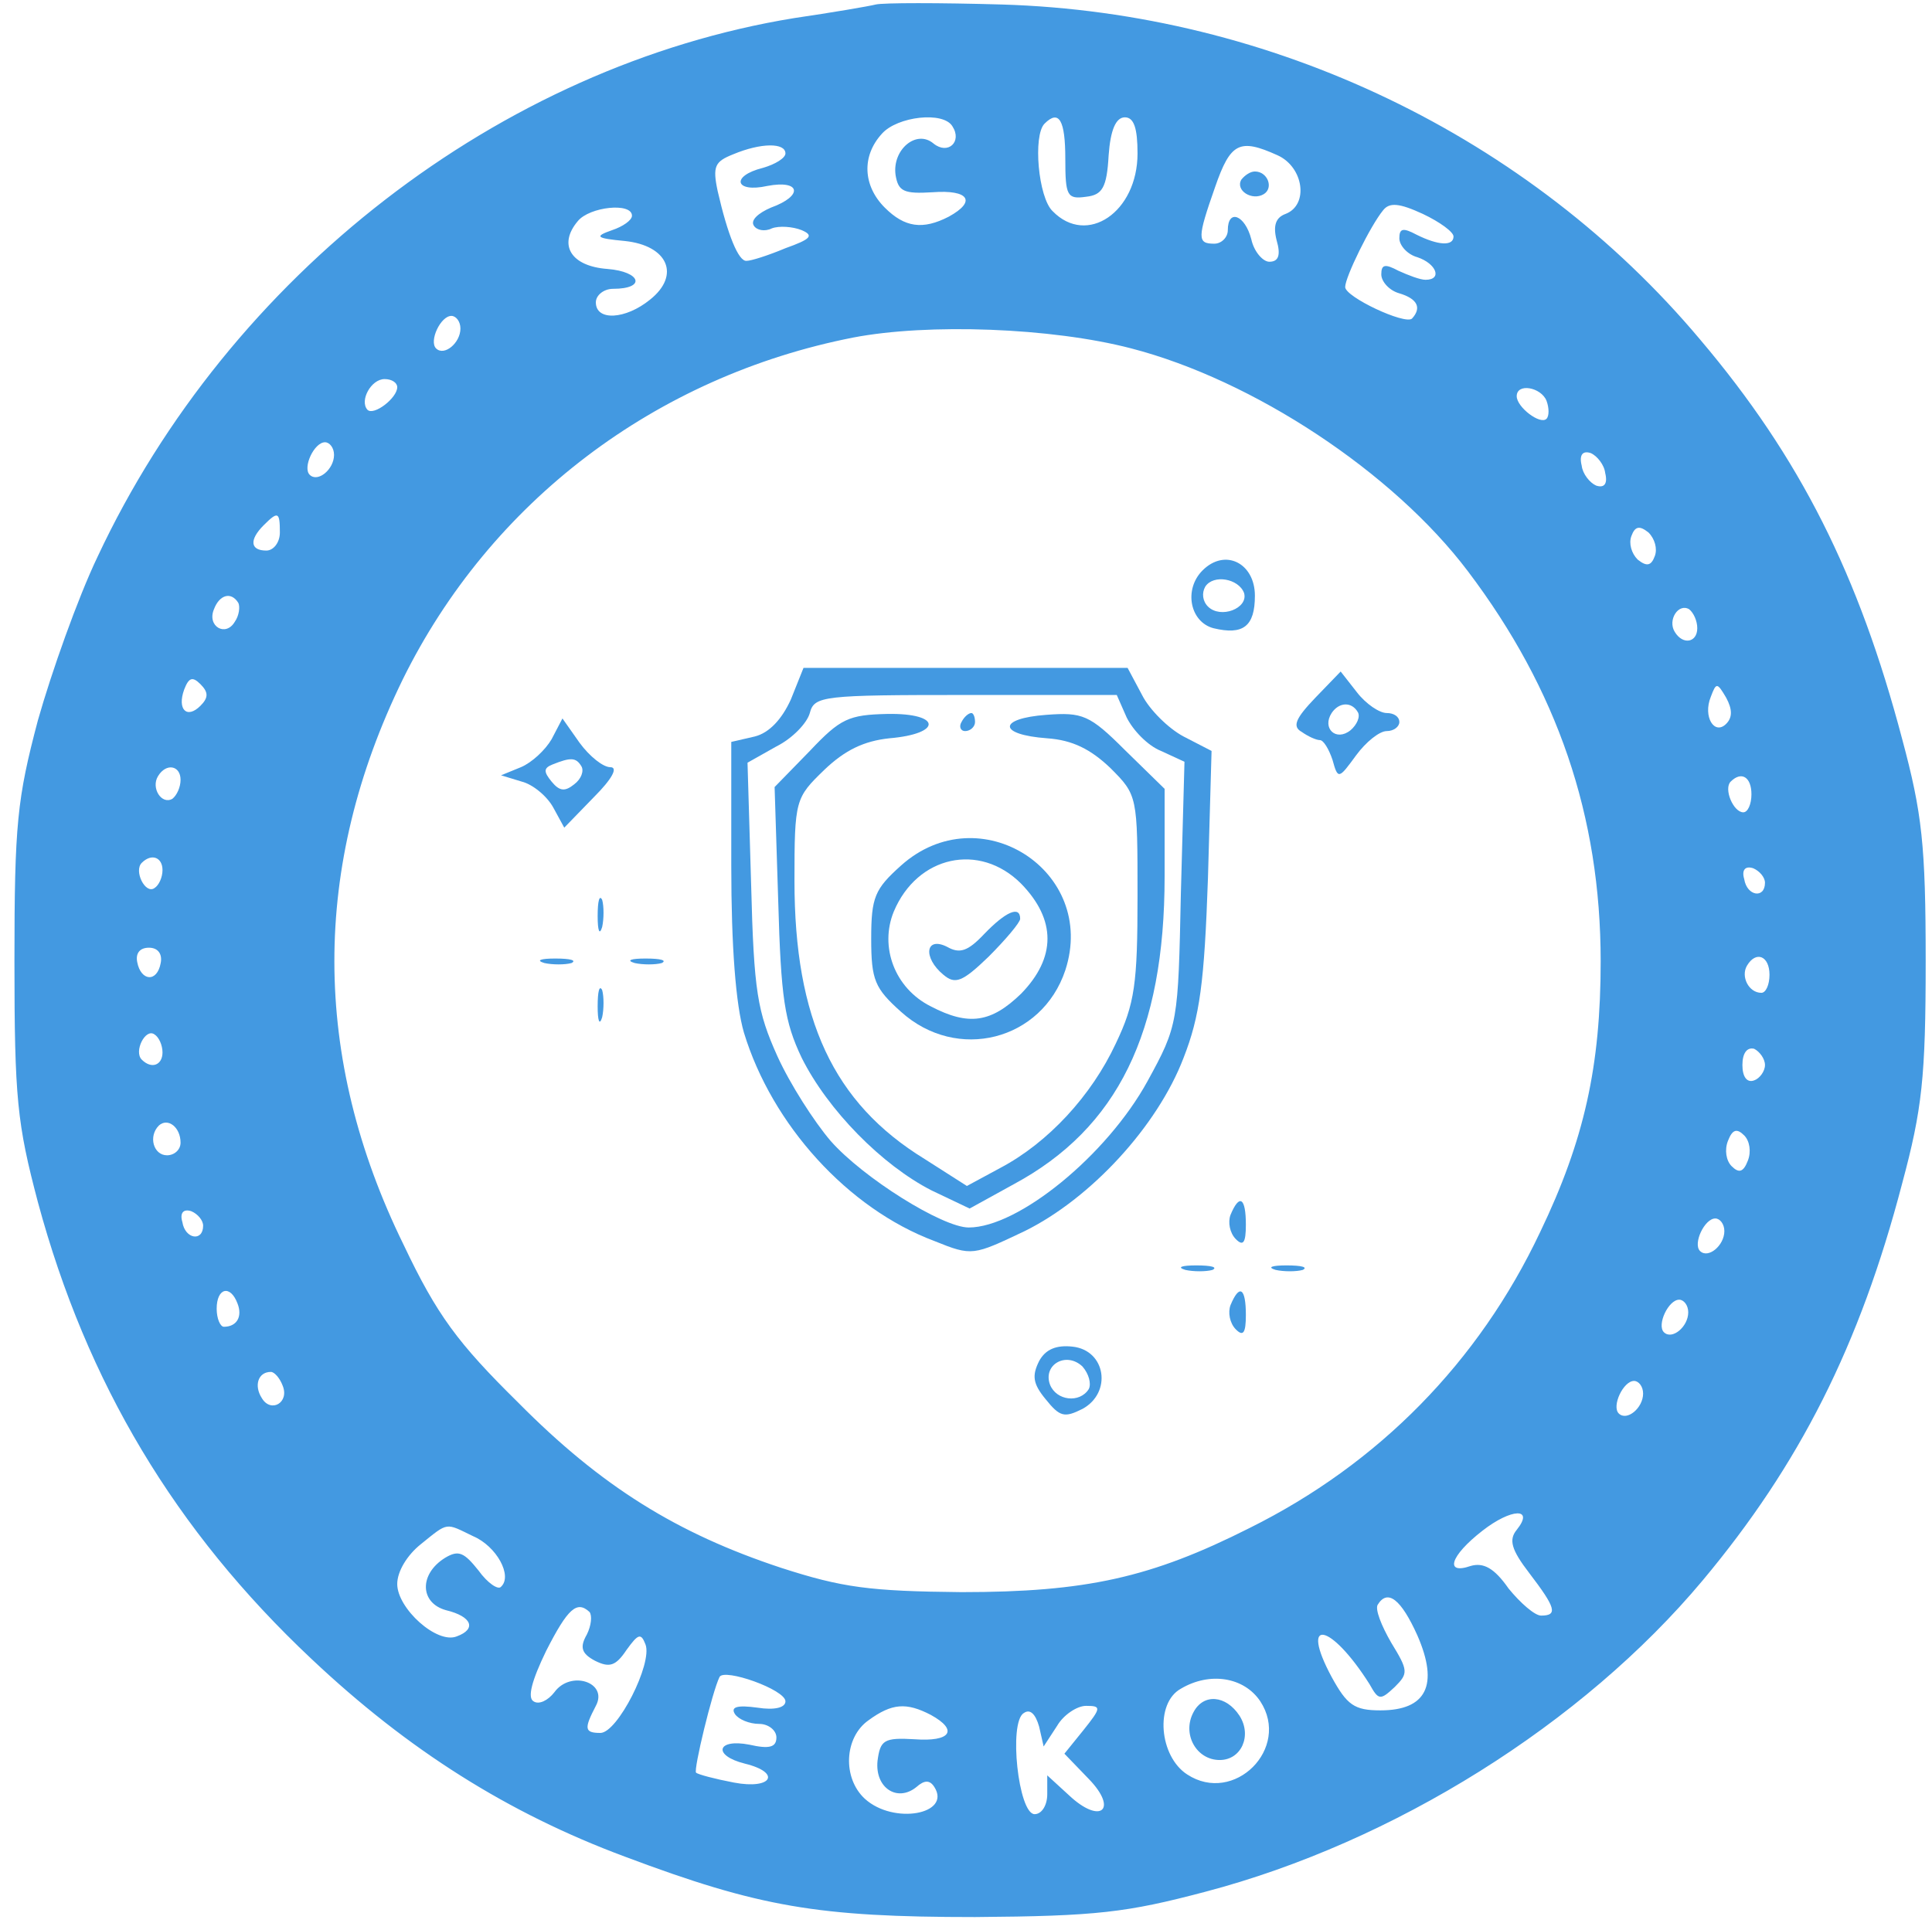
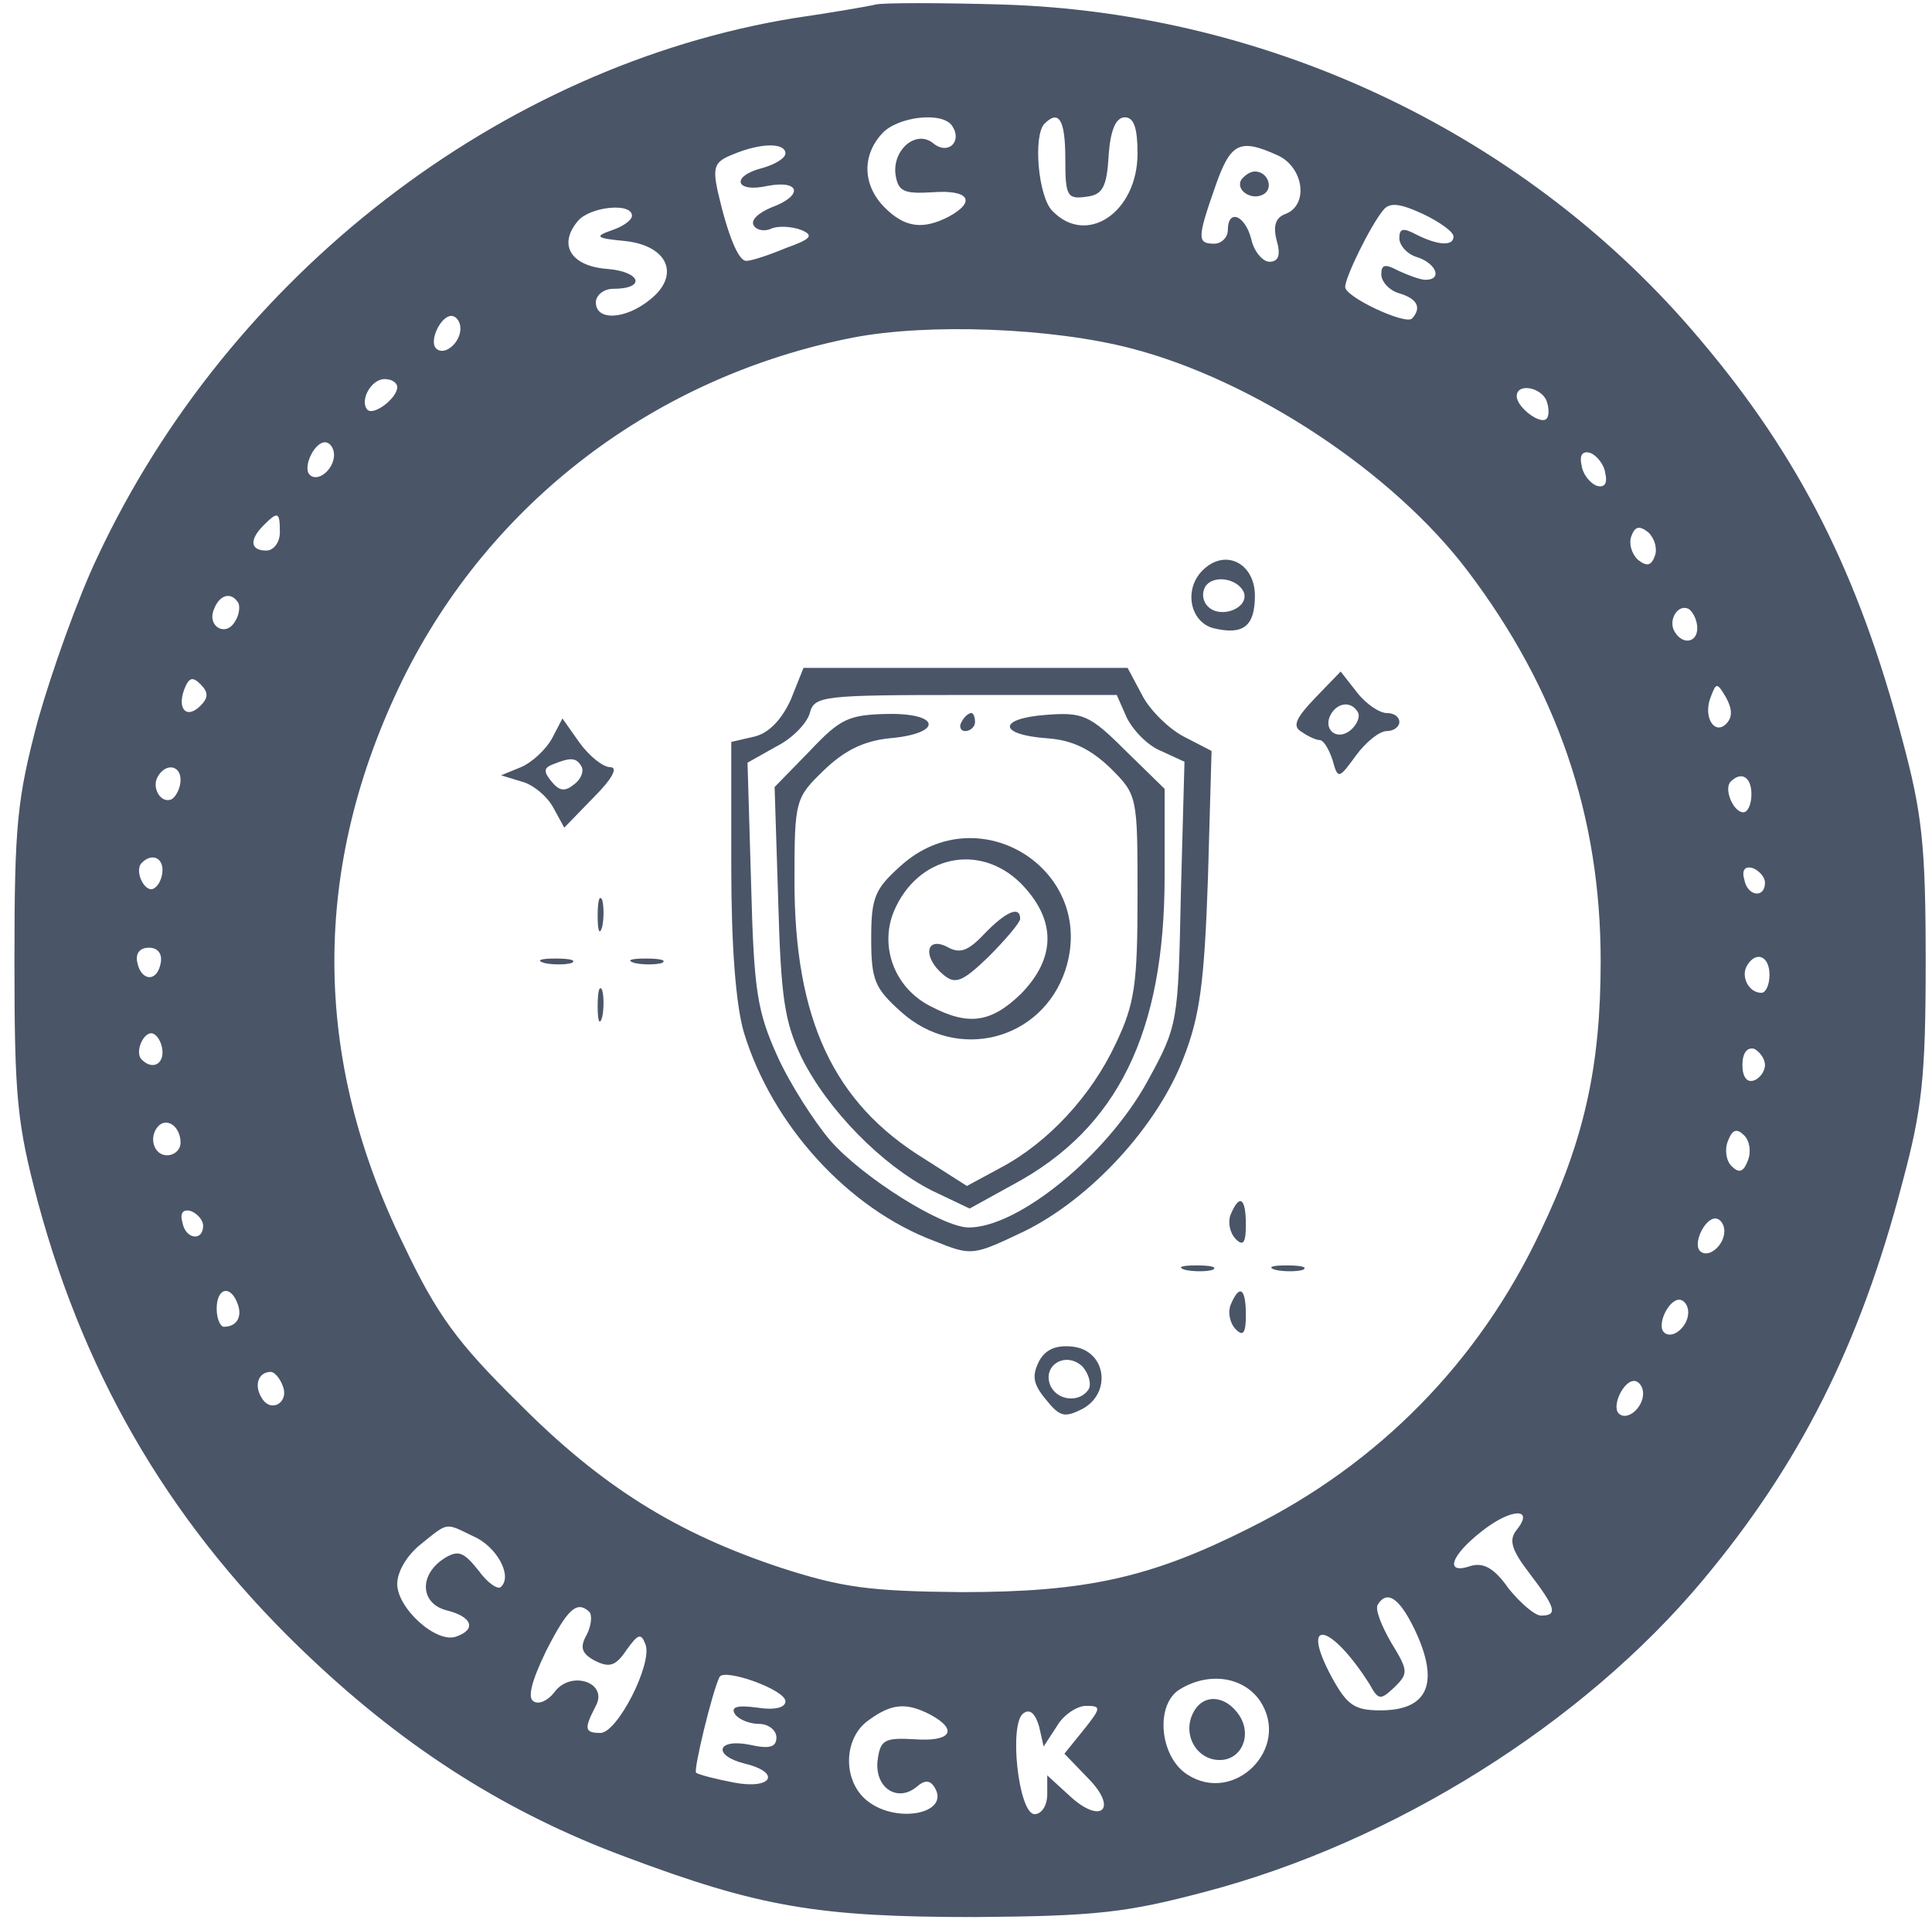
<svg xmlns="http://www.w3.org/2000/svg" version="1.0" width="214pt" height="213pt" viewBox="0 0 214 213" preserveAspectRatio="xMidYMid meet">
-   <g transform="translate(0,213) scale(0.1,-0.1)" fill="#4399E1" stroke="none">
+   <g transform="translate(0,213) scale(0.1,-0.1)" fill="#4A5568" stroke="none">
    <path d="M970 2125 c-8 -2 -49 -9 -90 -15 -326 -53 -626 -285 -772 -597 -22 -46 -51 -128 -66 -181 -23 -87 -26 -115 -26 -267 0 -152 3 -180 26 -267 54 -200 152 -364 303 -506 107 -101 218 -171 347 -219 149 -56 214 -67 388 -67 135 1 168 5 255 28 209 55 418 186 551 345 107 128 174 260 221 440 22 82 26 117 26 246 0 129 -4 164 -26 246 -48 182 -113 312 -224 443 -189 225 -474 362 -773 371 -69 2 -132 2 -140 0z m85 -135 c11 -17 -5 -32 -21 -19 -19 16 -46 -7 -42 -35 3 -18 9 -21 41 -19 40 3 49 -10 18 -27 -29 -15 -49 -12 -71 10 -24 24 -26 57 -3 82 17 19 68 25 78 8z m125 -36 c0 -41 2 -45 23 -42 18 2 23 10 25 46 2 28 8 42 18 42 10 0 14 -12 14 -40 0 -65 -56 -103 -94 -64 -16 15 -22 84 -9 97 16 16 23 4 23 -39z m-310 6 c0 -5 -11 -12 -25 -16 -36 -9 -31 -28 5 -20 37 7 40 -11 4 -24 -14 -6 -23 -14 -19 -20 3 -5 12 -7 20 -3 8 3 23 2 33 -2 14 -6 10 -10 -18 -20 -19 -8 -38 -14 -43 -14 -9 -1 -21 29 -32 77 -6 28 -3 33 17 41 31 13 58 13 58 1z m545 -2 c29 -13 35 -55 9 -65 -11 -4 -14 -13 -10 -29 5 -17 2 -24 -8 -24 -7 0 -17 11 -20 25 -7 27 -26 34 -26 10 0 -8 -7 -15 -15 -15 -19 0 -19 6 1 63 17 49 27 54 69 35z m195 -90 c0 -11 -17 -10 -41 2 -15 8 -19 7 -19 -4 0 -8 9 -18 20 -21 21 -7 28 -25 9 -25 -6 0 -19 5 -30 10 -15 8 -19 7 -19 -4 0 -8 9 -18 20 -21 20 -6 25 -16 14 -28 -8 -7 -74 24 -74 35 0 11 28 68 42 85 7 9 18 8 44 -4 19 -9 34 -20 34 -25z m-910 23 c0 -5 -10 -12 -22 -16 -20 -7 -18 -9 14 -12 48 -5 62 -38 28 -65 -27 -22 -60 -24 -60 -3 0 8 9 15 19 15 37 0 31 19 -6 22 -41 3 -55 27 -33 53 13 16 60 21 60 6z m-190 -125 c0 -16 -18 -31 -27 -22 -8 8 5 36 17 36 5 0 10 -6 10 -14z m743 -22 c135 -35 290 -137 373 -247 99 -131 147 -271 147 -432 0 -116 -18 -198 -67 -300 -68 -144 -179 -257 -322 -328 -109 -55 -181 -71 -319 -71 -102 1 -132 5 -200 27 -115 38 -199 90 -291 183 -67 66 -90 97 -127 175 -102 208 -102 419 -1 626 97 197 280 336 499 379 83 16 220 11 308 -12z m-813 -43 c0 -12 -26 -32 -33 -25 -9 10 4 34 19 34 8 0 14 -4 14 -9z m1273 -15 c3 -8 3 -17 0 -20 -7 -7 -33 13 -33 25 0 15 27 10 33 -5z m-1343 -60 c0 -16 -18 -31 -27 -22 -8 8 5 36 17 36 5 0 10 -6 10 -14z m1408 -20 c3 -12 -1 -17 -10 -14 -7 3 -15 13 -16 22 -3 12 1 17 10 14 7 -3 15 -13 16 -22z m-1468 -66 c0 -11 -7 -20 -15 -20 -18 0 -19 12 -3 28 16 16 18 15 18 -8z m1523 -26 c-4 -11 -9 -12 -19 -4 -7 7 -10 18 -7 26 4 11 9 12 19 4 7 -7 10 -18 7 -26z m-1569 -52 c2 -4 1 -14 -4 -21 -10 -17 -31 -5 -23 14 6 16 19 20 27 7z m1616 -28 c0 -16 -16 -19 -25 -4 -8 13 4 32 16 25 5 -4 9 -13 9 -21z m-1658 -86 c-15 -15 -26 -4 -18 18 5 13 9 15 18 6 9 -9 9 -15 0 -24z m1690 -20 c-13 -13 -26 8 -17 30 6 16 7 16 17 -1 7 -13 7 -22 0 -29z m-1712 -62 c0 -8 -4 -17 -9 -21 -12 -7 -24 12 -16 25 9 15 25 12 25 -4z m1740 -16 c0 -11 -4 -20 -9 -20 -11 0 -22 26 -14 34 12 12 23 5 23 -14z m-1760 -84 c0 -8 -4 -17 -9 -20 -10 -7 -23 19 -14 28 11 11 23 6 23 -8z m1775 -14 c0 -18 -20 -15 -23 4 -3 10 1 15 10 12 7 -3 13 -10 13 -16z m-1777 -89 c-4 -22 -22 -20 -26 1 -2 10 3 16 13 16 10 0 15 -7 13 -17z m1782 -13 c0 -11 -4 -20 -9 -20 -14 0 -23 18 -16 30 10 17 25 11 25 -10z m-1780 -86 c0 -14 -12 -19 -23 -8 -9 9 4 35 14 28 5 -3 9 -12 9 -20z m1775 -14 c0 -7 -6 -15 -12 -17 -8 -3 -13 4 -13 17 0 13 5 20 13 18 6 -3 12 -11 12 -18z m-1755 -86 c0 -8 -7 -14 -15 -14 -15 0 -21 21 -9 33 10 9 24 -2 24 -19z m1736 -20 c-5 -13 -10 -14 -18 -6 -6 6 -8 18 -4 28 5 13 10 14 18 6 6 -6 8 -18 4 -28z m-1711 -72 c0 -18 -20 -15 -23 4 -3 10 1 15 10 12 7 -3 13 -10 13 -16z m1685 -6 c0 -16 -18 -31 -27 -22 -8 8 5 36 17 36 5 0 10 -6 10 -14z m-1647 -80 c6 -15 -1 -26 -15 -26 -4 0 -8 9 -8 20 0 23 15 27 23 6z m1607 -10 c0 -16 -18 -31 -27 -22 -8 8 5 36 17 36 5 0 10 -6 10 -14z m-1557 -81 c8 -19 -13 -31 -23 -14 -9 14 -4 29 10 29 4 0 10 -7 13 -15z m1507 -9 c0 -16 -18 -31 -27 -22 -8 8 5 36 17 36 5 0 10 -6 10 -14z m-140 -151 c-9 -11 -6 -22 14 -48 29 -38 32 -47 13 -47 -7 0 -23 14 -36 30 -16 23 -28 29 -42 25 -29 -10 -23 11 13 39 32 25 58 26 38 1z m-1156 -7 c26 -11 44 -44 31 -56 -3 -4 -15 4 -25 18 -16 20 -22 23 -37 14 -29 -18 -28 -50 1 -58 29 -7 34 -21 12 -29 -22 -9 -66 31 -66 58 0 14 11 32 26 44 31 25 27 24 58 9z m1046 -110 c24 -55 10 -83 -41 -83 -29 0 -37 6 -54 37 -36 67 -1 60 42 -8 10 -18 12 -18 28 -3 15 15 15 18 -4 49 -11 19 -18 37 -15 42 11 18 26 6 44 -34z m-917 26 c3 -4 2 -15 -3 -25 -8 -14 -6 -21 9 -29 16 -8 23 -6 35 12 13 18 16 19 21 6 8 -21 -31 -98 -50 -98 -18 0 -18 5 -5 30 14 26 -28 40 -46 15 -7 -9 -17 -14 -23 -10 -7 4 -2 23 14 56 24 47 34 56 48 43z m217 -99 c0 -7 -12 -10 -31 -7 -22 3 -30 1 -25 -7 4 -6 16 -11 27 -11 10 0 19 -7 19 -15 0 -11 -8 -13 -30 -8 -36 7 -41 -12 -5 -21 41 -10 30 -29 -12 -21 -21 4 -40 9 -42 11 -3 3 18 90 26 106 5 10 73 -14 73 -27z m526 0 c34 -52 -29 -115 -81 -81 -31 20 -36 79 -7 95 32 19 70 13 88 -14z m-365 -15 c31 -17 22 -30 -18 -27 -34 2 -38 -1 -41 -24 -3 -30 22 -46 43 -29 9 8 15 8 20 0 19 -30 -45 -42 -77 -13 -25 23 -23 68 4 87 26 19 42 20 69 6z m140 -12 c7 12 22 22 32 22 17 0 17 -2 -3 -27 l-21 -26 27 -28 c33 -34 13 -51 -22 -18 l-24 22 0 -21 c0 -12 -6 -22 -14 -22 -18 0 -29 102 -12 112 7 5 13 -1 17 -15 l5 -22 15 23z" />
    <path d="M1375 1931 c-7 -12 12 -24 25 -16 11 7 4 25 -10 25 -5 0 -11 -4 -15 -9z" />
    <path d="M1332 1498 c-21 -21 -14 -57 12 -64 33 -8 46 2 46 36 0 36 -33 53 -58 28z m46 -25 c5 -17 -26 -29 -40 -15 -6 6 -7 15 -3 22 9 14 37 9 43 -7z" />
    <path d="M876 1355 c-10 -22 -24 -37 -40 -41 l-26 -6 0 -137 c0 -90 5 -154 14 -185 31 -102 115 -195 211 -231 42 -17 43 -16 100 11 73 36 147 116 176 192 18 46 23 83 27 199 l4 141 -31 16 c-17 9 -38 30 -46 46 l-16 30 -179 0 -180 0 -14 -35z m372 -20 c7 -14 23 -31 38 -37 l26 -12 -4 -146 c-3 -143 -3 -146 -37 -208 -45 -82 -143 -162 -198 -162 -29 0 -117 55 -153 96 -18 21 -45 63 -59 94 -22 49 -26 71 -29 190 l-4 135 32 18 c18 9 34 26 37 37 5 19 14 20 173 20 l167 0 11 -25z" />
    <path d="M897 1298 l-39 -40 4 -126 c3 -108 7 -134 26 -174 29 -58 89 -119 144 -147 l42 -20 49 27 c115 62 167 168 167 341 l0 97 -44 43 c-39 39 -47 42 -87 39 -54 -4 -54 -22 1 -26 28 -2 48 -12 70 -33 30 -30 30 -31 30 -142 0 -97 -3 -119 -24 -163 -27 -58 -75 -110 -128 -138 l-37 -20 -47 30 c-101 62 -144 155 -144 308 0 90 1 92 33 123 23 22 44 32 72 35 59 5 58 28 -2 27 -43 -1 -52 -5 -86 -41z" />
    <path d="M1065 1330 c-3 -5 -1 -10 4 -10 6 0 11 5 11 10 0 6 -2 10 -4 10 -3 0 -8 -4 -11 -10z" />
    <path d="M998 1171 c-29 -26 -33 -35 -33 -81 0 -46 4 -55 33 -81 62 -56 156 -32 182 46 36 110 -95 194 -182 116z m133 -20 c39 -40 39 -82 0 -122 -33 -32 -58 -36 -100 -14 -40 20 -57 66 -41 105 26 62 95 77 141 31z" />
    <path d="M1090 1095 c-18 -19 -27 -22 -41 -14 -24 12 -27 -12 -4 -31 13 -11 21 -8 50 20 19 19 35 38 35 42 0 15 -16 8 -40 -17z" />
    <path d="M1457 1357 c-22 -23 -26 -32 -15 -38 7 -5 16 -9 20 -9 4 0 10 -10 14 -22 6 -22 7 -21 26 5 11 15 26 27 34 27 8 0 14 5 14 10 0 6 -6 10 -14 10 -8 0 -23 10 -33 23 l-18 23 -28 -29z m47 -16 c3 -5 -1 -14 -8 -20 -16 -13 -32 2 -21 19 8 12 22 13 29 1z" />
    <path d="M611 1311 c-7 -12 -22 -26 -34 -31 l-22 -9 23 -7 c12 -3 28 -16 35 -29 l12 -22 33 34 c20 20 27 33 18 33 -8 0 -23 12 -34 27 l-19 27 -12 -23z m33 -30 c3 -5 0 -14 -8 -20 -10 -8 -16 -8 -25 3 -9 11 -9 15 1 19 20 8 26 8 32 -2z" />
    <path d="M662 1115 c0 -16 2 -22 5 -12 2 9 2 23 0 30 -3 6 -5 -1 -5 -18z" />
    <path d="M603 1063 c9 -2 23 -2 30 0 6 3 -1 5 -18 5 -16 0 -22 -2 -12 -5z" />
    <path d="M703 1063 c9 -2 23 -2 30 0 6 3 -1 5 -18 5 -16 0 -22 -2 -12 -5z" />
    <path d="M662 1015 c0 -16 2 -22 5 -12 2 9 2 23 0 30 -3 6 -5 -1 -5 -18z" />
    <path d="M1363 784 c-3 -8 -1 -20 6 -27 8 -8 11 -4 11 16 0 30 -7 35 -17 11z" />
    <path d="M1313 723 c9 -2 23 -2 30 0 6 3 -1 5 -18 5 -16 0 -22 -2 -12 -5z" />
    <path d="M1413 723 c9 -2 23 -2 30 0 6 3 -1 5 -18 5 -16 0 -22 -2 -12 -5z" />
    <path d="M1363 684 c-3 -8 -1 -20 6 -27 8 -8 11 -4 11 16 0 30 -7 35 -17 11z" />
    <path d="M1151 622 c-8 -16 -7 -25 7 -42 16 -20 21 -21 41 -11 33 18 26 65 -11 69 -18 2 -30 -3 -37 -16z m55 -31 c-10 -16 -36 -13 -43 5 -8 22 18 37 36 20 7 -8 10 -19 7 -25z" />
    <path d="M1322 233 c-13 -24 3 -53 29 -53 24 0 36 27 22 49 -15 23 -40 25 -51 4z" />
  </g>
</svg>
